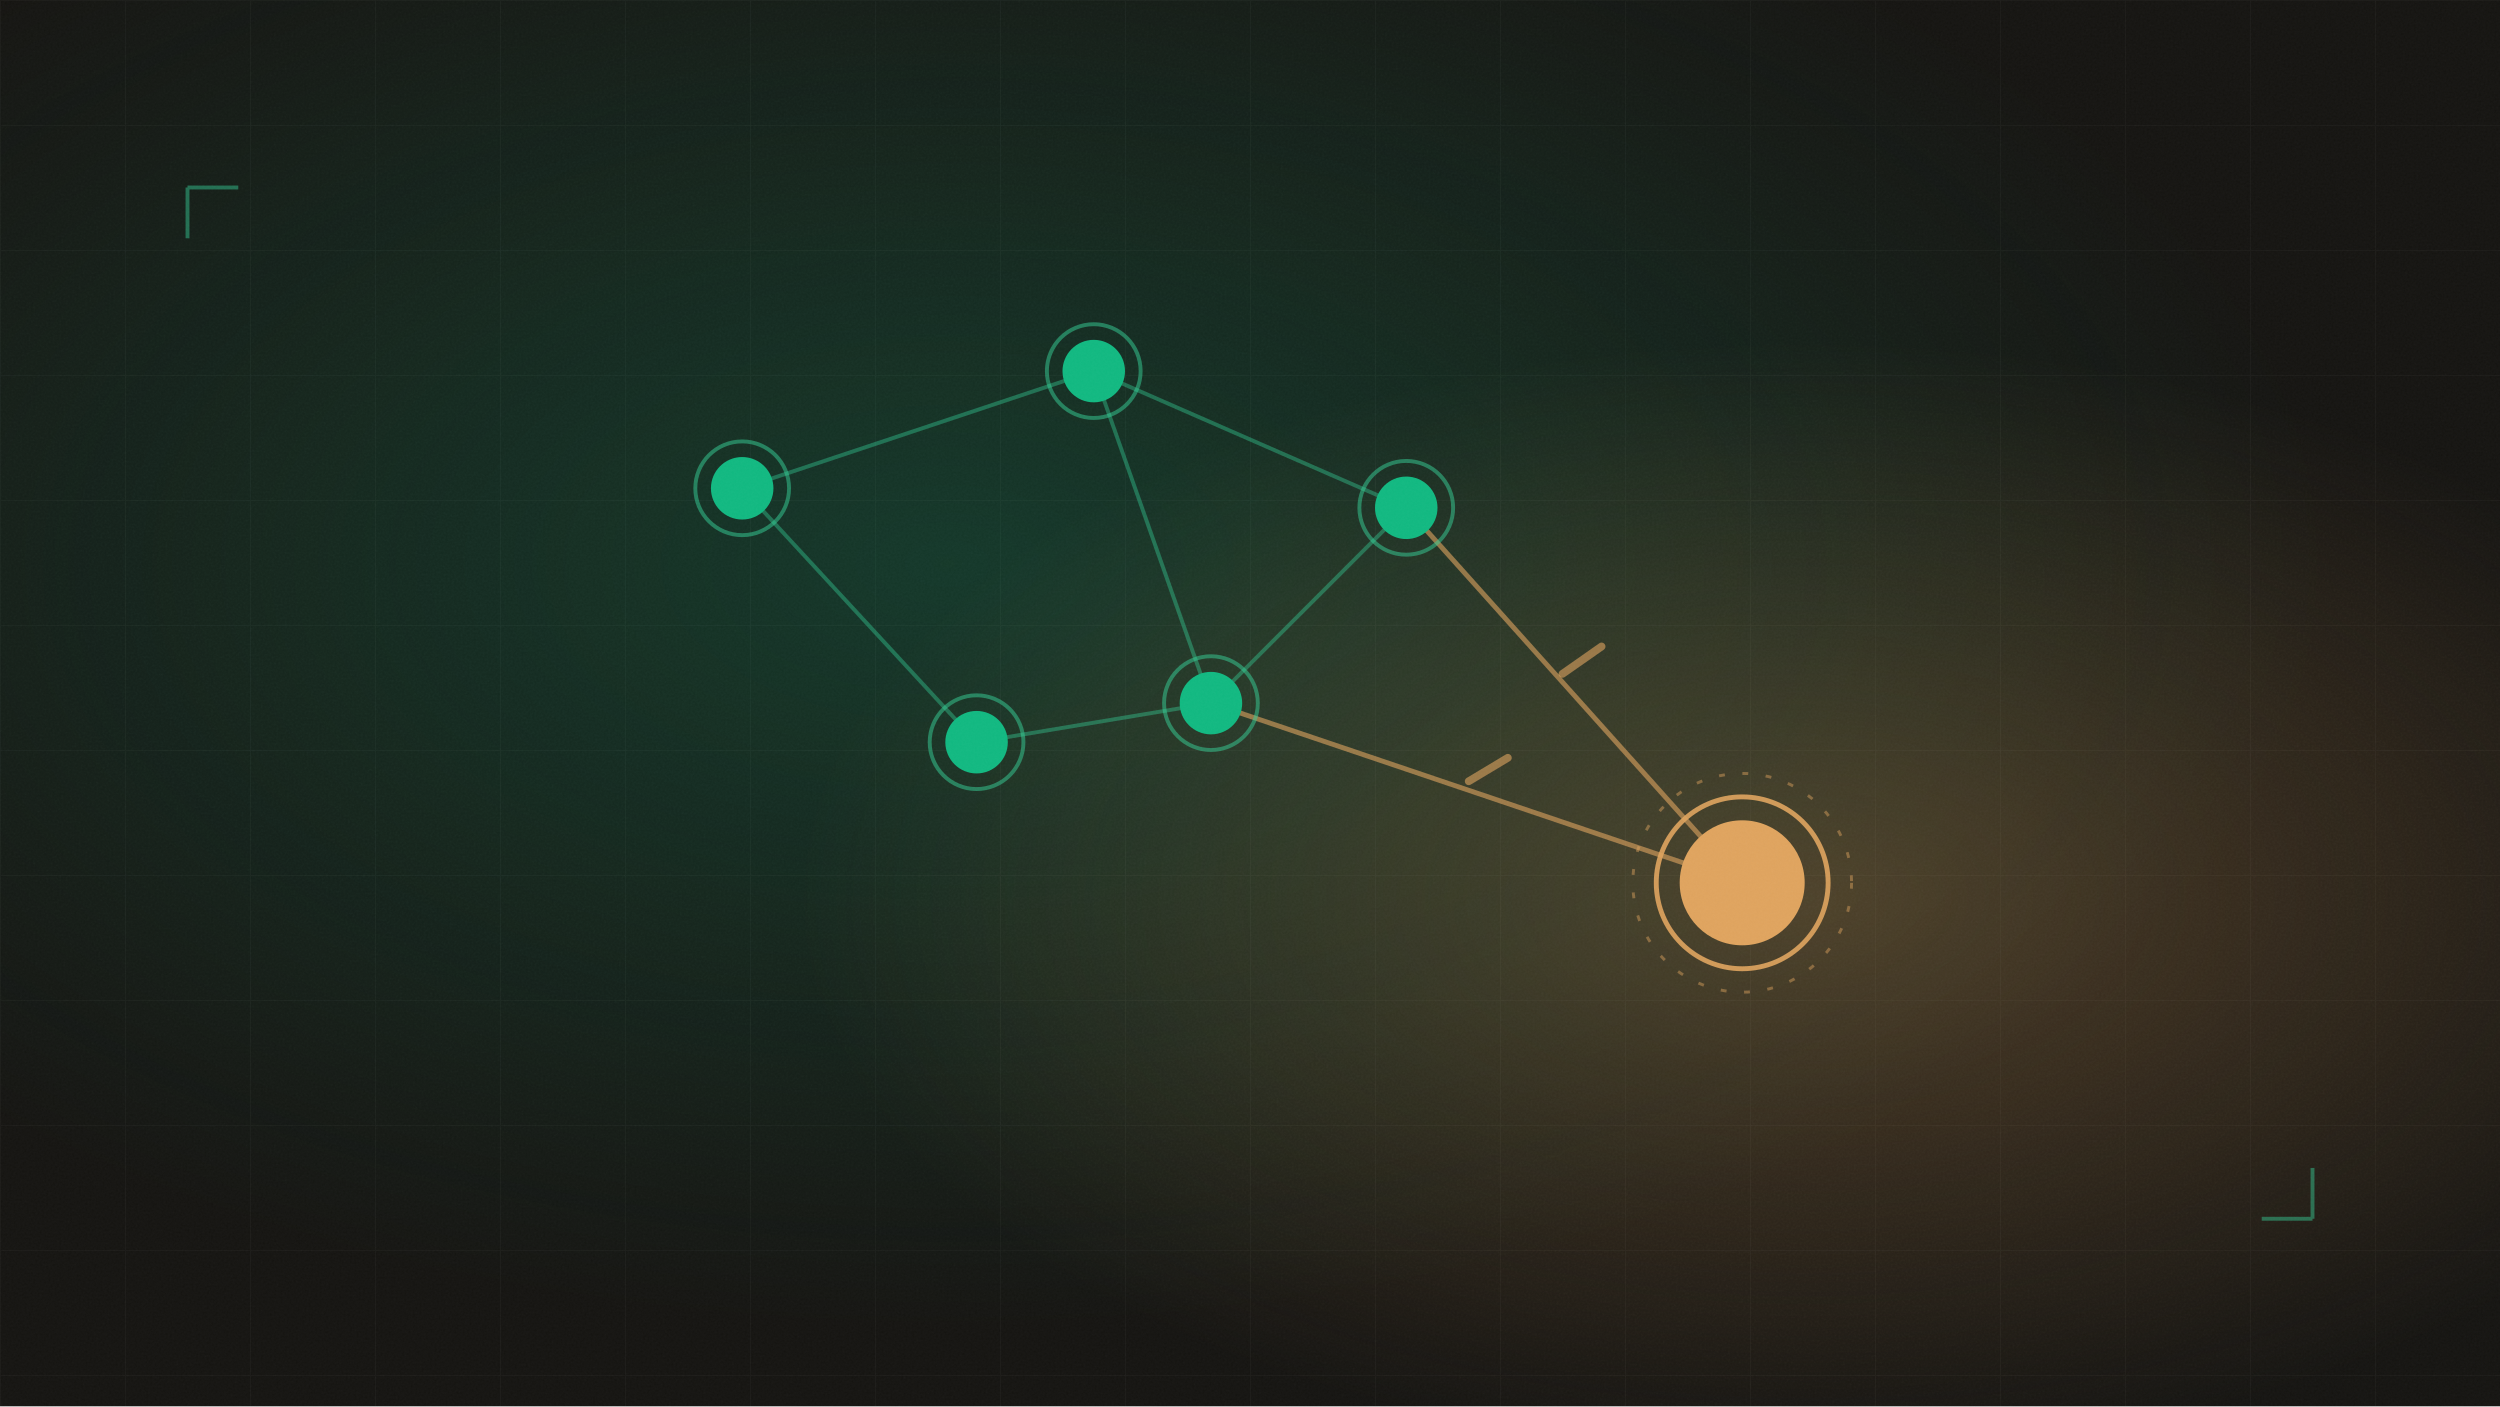
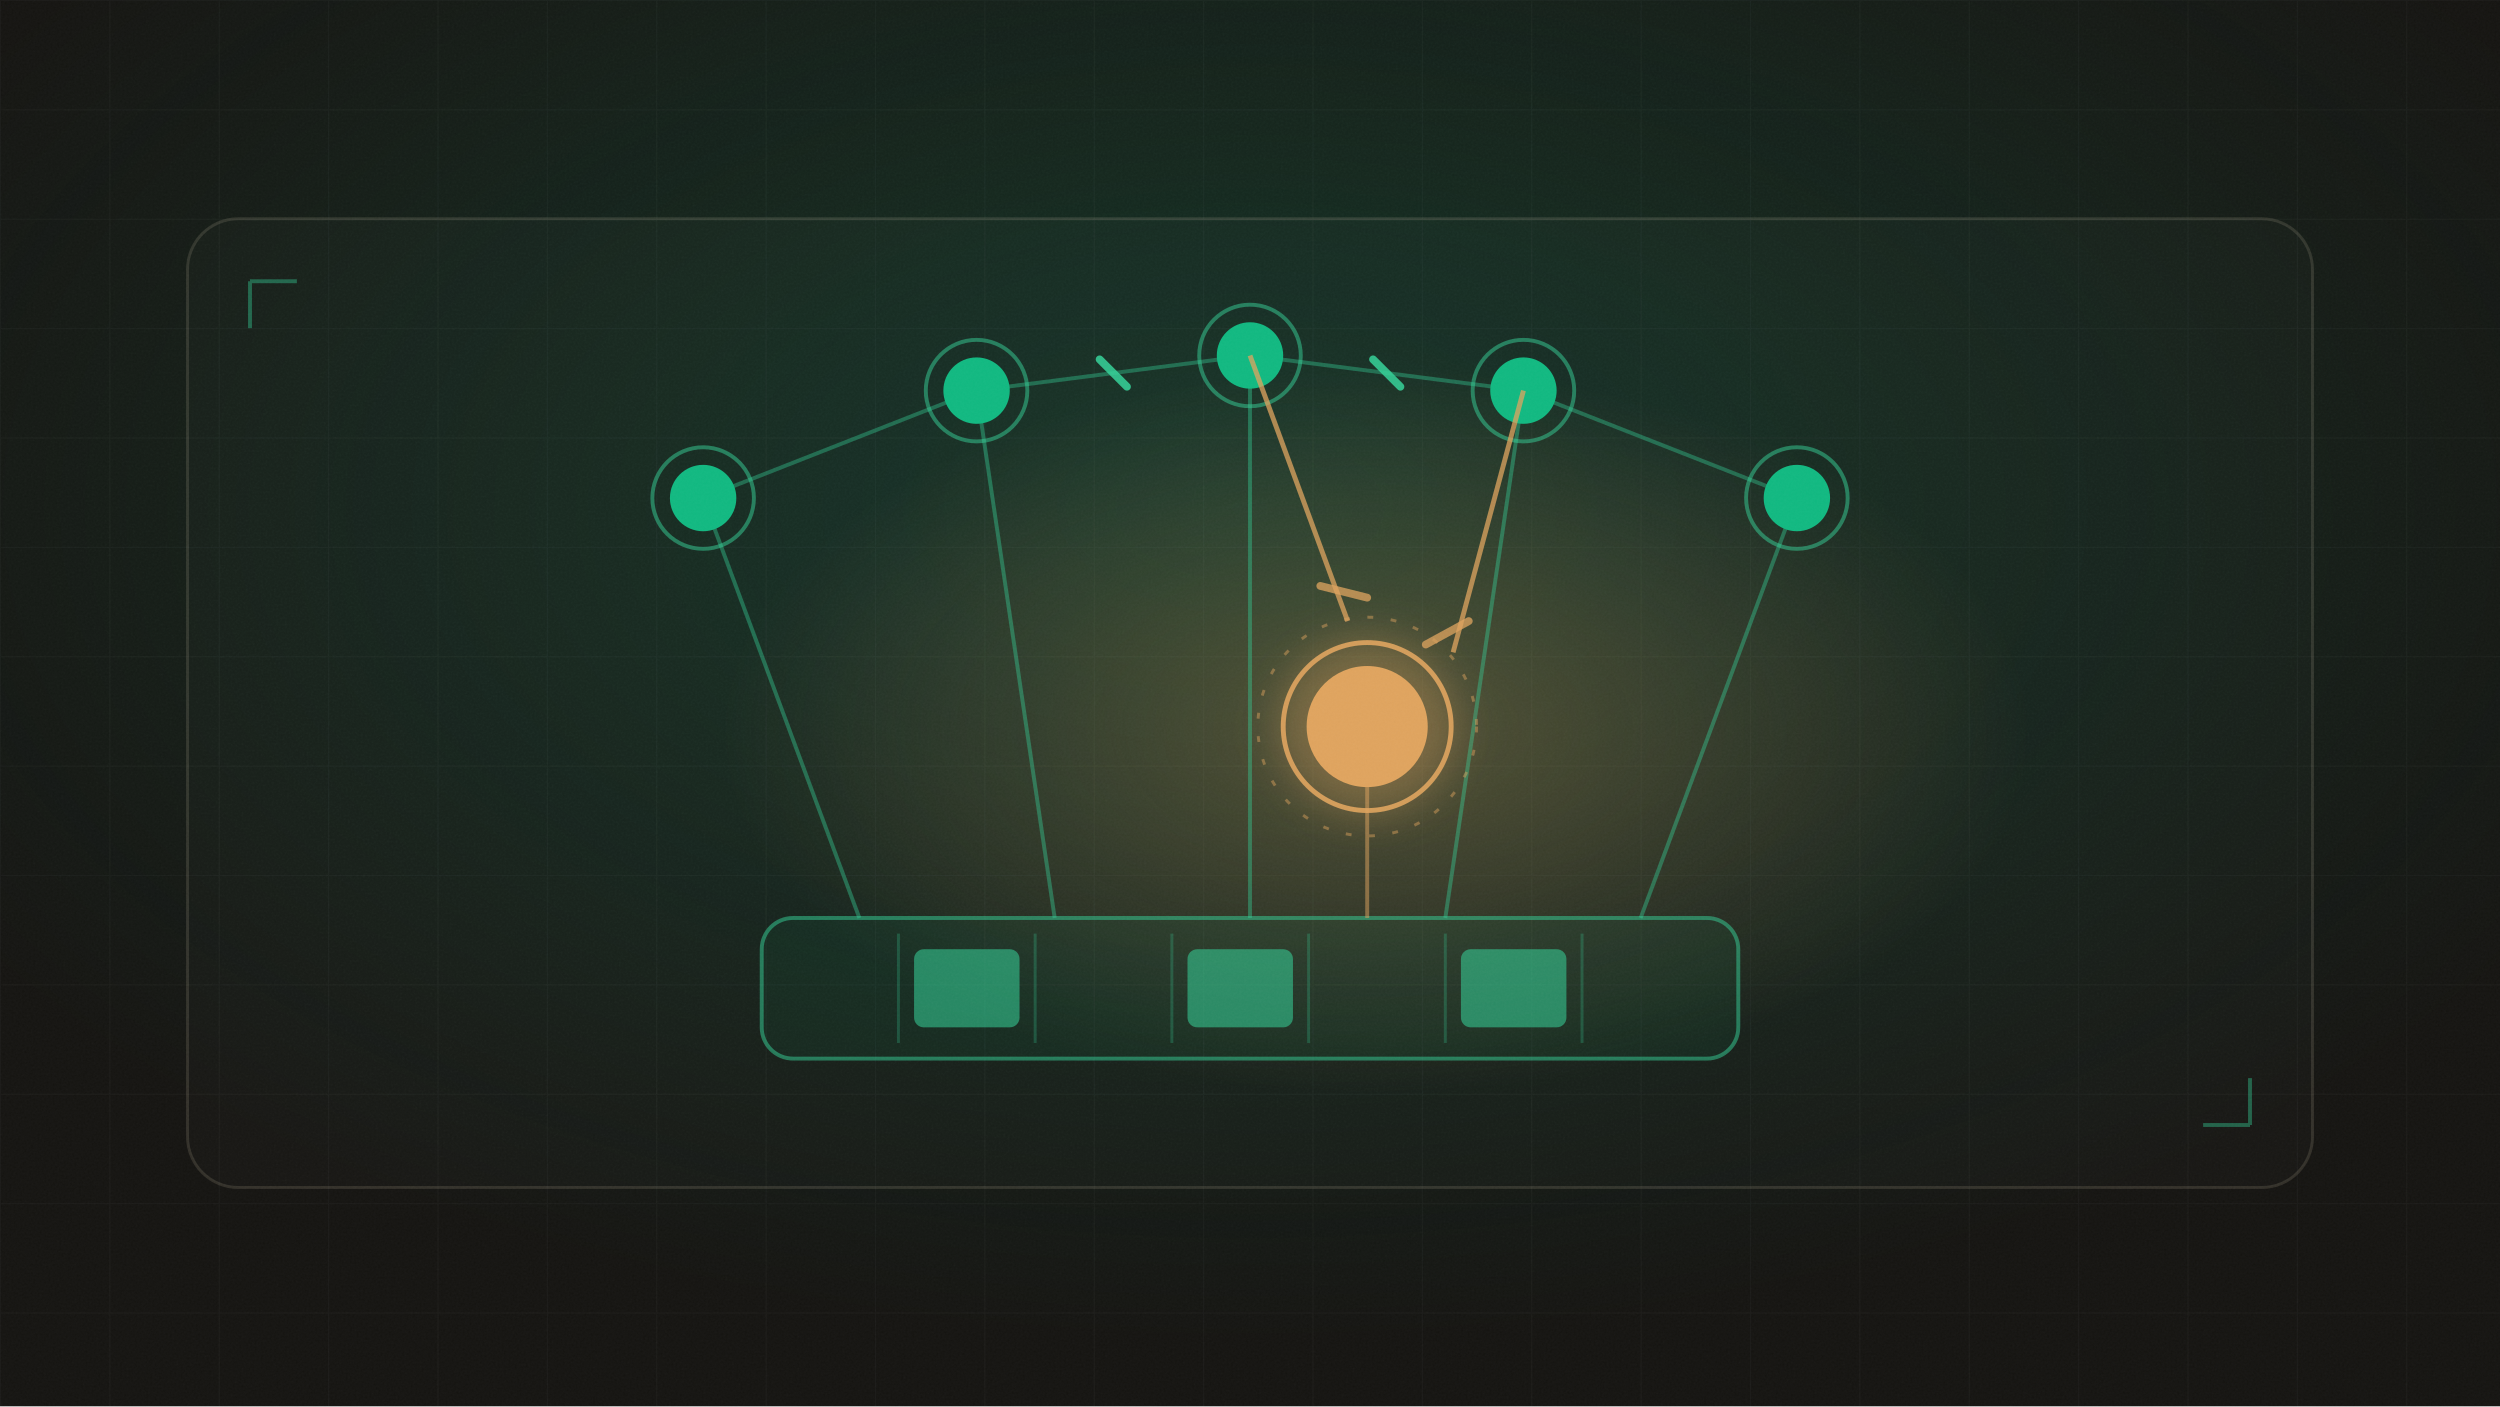
- <svg xmlns="http://www.w3.org/2000/svg" viewBox="0 0 1280 720" width="1280" height="720" role="img" aria-label="Pluribus — a network of language-model agents with one larger, ring-protected dissenting node, Carol">
+ <svg xmlns="http://www.w3.org/2000/svg" viewBox="0 0 1280 720" width="1280" height="720" role="img" aria-label="Pluribus, an arc of language-model agents writing to a shared latent buffer, with stop-signal cross-inhibition and a larger amber dissenter node, Carol, protected by rings">
  <defs>
-     <radialGradient id="p-glow" cx="38%" cy="40%" r="55%">
-       <stop offset="0%" stop-color="#10b981" stop-opacity="0.22" />
+     <radialGradient id="p-glow" cx="50%" cy="36%" r="60%">
+       <stop offset="0%" stop-color="#10b981" stop-opacity="0.20" />
      <stop offset="100%" stop-color="#10b981" stop-opacity="0" />
    </radialGradient>
-     <radialGradient id="p-glow2" cx="72%" cy="64%" r="40%">
-       <stop offset="0%" stop-color="#e0a45e" stop-opacity="0.28" />
+     <radialGradient id="p-glow2" cx="55%" cy="52%" r="26%">
+       <stop offset="0%" stop-color="#e0a45e" stop-opacity="0.30" />
      <stop offset="100%" stop-color="#e0a45e" stop-opacity="0" />
    </radialGradient>
-     <pattern id="p-grid" width="64" height="64" patternUnits="userSpaceOnUse">
-       <path d="M64 0H0V64" fill="none" stroke="#ffffff" stroke-opacity="0.035" stroke-width="1" />
+     <pattern id="p-grid" width="56" height="56" patternUnits="userSpaceOnUse">
+       <path d="M56 0H0V56" fill="none" stroke="#ffffff" stroke-opacity="0.03" stroke-width="1" />
    </pattern>
    <filter id="p-grain">
      <feTurbulence type="fractalNoise" baseFrequency="0.9" numOctaves="2" stitchTiles="stitch" />
      <feColorMatrix type="saturate" values="0" />
+     </filter>
+     <filter id="p-soft" x="-80%" y="-80%" width="260%" height="260%">
+       <feGaussianBlur stdDeviation="10" />
    </filter>
  </defs>
  <rect width="1280" height="720" fill="#141310" />
  <rect width="1280" height="720" fill="url(#p-grid)" />
  <rect width="1280" height="720" fill="url(#p-glow)" />
  <rect width="1280" height="720" fill="url(#p-glow2)" />
-   <g stroke="#34d399" stroke-opacity="0.4" stroke-width="2">
-     <line x1="380" y1="250" x2="560" y2="190" />
-     <line x1="560" y1="190" x2="720" y2="260" />
-     <line x1="380" y1="250" x2="500" y2="380" />
-     <line x1="560" y1="190" x2="620" y2="360" />
-     <line x1="720" y1="260" x2="620" y2="360" />
-     <line x1="500" y1="380" x2="620" y2="360" />
+   <rect x="96" y="112" width="1088" height="496" rx="26" fill="#ffffff" fill-opacity="0.015" stroke="#cdbfa3" stroke-opacity="0.16" stroke-width="1.5" />
+   <g stroke="#34d399" stroke-width="2" stroke-opacity="0.4">
+     <line x1="360" y1="255" x2="440" y2="470" />
+     <line x1="500" y1="200" x2="540" y2="470" />
+     <line x1="640" y1="182" x2="640" y2="470" />
+     <line x1="780" y1="200" x2="740" y2="470" />
+     <line x1="920" y1="255" x2="840" y2="470" />
  </g>
-   <g stroke="#e0a45e" stroke-opacity="0.6" stroke-width="2.5">
-     <line x1="720" y1="260" x2="892" y2="452" />
-     <line x1="620" y1="360" x2="892" y2="452" />
-     <line x1="800" y1="345" x2="820" y2="331" stroke-width="4" stroke-linecap="round" />
-     <line x1="752" y1="400" x2="772" y2="388" stroke-width="4" stroke-linecap="round" />
+   <g stroke="#34d399" stroke-width="2" stroke-opacity="0.38">
+     <line x1="360" y1="255" x2="500" y2="200" />
+     <line x1="500" y1="200" x2="640" y2="182" />
+     <line x1="640" y1="182" x2="780" y2="200" />
+     <line x1="780" y1="200" x2="920" y2="255" />
  </g>
-   <g fill="#10b981">
-     <circle cx="380" cy="250" r="16" />
-     <circle cx="560" cy="190" r="16" />
-     <circle cx="720" cy="260" r="16" />
-     <circle cx="500" cy="380" r="16" />
-     <circle cx="620" cy="360" r="16" />
-   </g>
-   <g fill="none" stroke="#34d399" stroke-opacity="0.5" stroke-width="2">
-     <circle cx="380" cy="250" r="24" />
-     <circle cx="560" cy="190" r="24" />
-     <circle cx="720" cy="260" r="24" />
-     <circle cx="500" cy="380" r="24" />
-     <circle cx="620" cy="360" r="24" />
+   <g stroke="#34d399" stroke-width="4" stroke-linecap="round" stroke-opacity="0.85">
+     <line x1="563" y1="184" x2="577" y2="198" />
+     <line x1="703" y1="184" x2="717" y2="198" />
  </g>
  <g>
-     <circle cx="892" cy="452" r="32" fill="#e0a45e" />
-     <circle cx="892" cy="452" r="44" fill="none" stroke="#e0a45e" stroke-width="2.5" stroke-opacity="0.9" />
-     <circle cx="892" cy="452" r="56" fill="none" stroke="#e0a45e" stroke-width="1.5" stroke-opacity="0.45" stroke-dasharray="3 9" />
+     <rect x="390" y="470" width="500" height="72" rx="16" fill="#10b981" fill-opacity="0.06" stroke="#34d399" stroke-opacity="0.5" stroke-width="2" />
+     <g stroke="#34d399" stroke-opacity="0.25" stroke-width="1.5">
+       <line x1="460" y1="478" x2="460" y2="534" />
+       <line x1="530" y1="478" x2="530" y2="534" />
+       <line x1="600" y1="478" x2="600" y2="534" />
+       <line x1="670" y1="478" x2="670" y2="534" />
+       <line x1="740" y1="478" x2="740" y2="534" />
+       <line x1="810" y1="478" x2="810" y2="534" />
+     </g>
+     <g fill="#34d399" fill-opacity="0.55">
+       <rect x="468" y="486" width="54" height="40" rx="5" />
+       <rect x="608" y="486" width="54" height="40" rx="5" />
+       <rect x="748" y="486" width="54" height="40" rx="5" />
+     </g>
  </g>
-   <g stroke="#34d399" stroke-opacity="0.45" stroke-width="2">
-     <path d="M96 96 h26 M96 96 v26" />
-     <path d="M1184 624 h-26 M1184 624 v-26" />
+   <g>
+     <g fill="#10b981">
+       <circle cx="360" cy="255" r="17" />
+       <circle cx="500" cy="200" r="17" />
+       <circle cx="640" cy="182" r="17" />
+       <circle cx="780" cy="200" r="17" />
+       <circle cx="920" cy="255" r="17" />
+     </g>
+     <g fill="none" stroke="#34d399" stroke-opacity="0.5" stroke-width="2">
+       <circle cx="360" cy="255" r="26" />
+       <circle cx="500" cy="200" r="26" />
+       <circle cx="640" cy="182" r="26" />
+       <circle cx="780" cy="200" r="26" />
+       <circle cx="920" cy="255" r="26" />
+     </g>
+   </g>
+   <g>
+     <line x1="700" y1="372" x2="700" y2="470" stroke="#e0a45e" stroke-width="2" stroke-opacity="0.5" />
+     <g stroke="#e0a45e" stroke-opacity="0.75" stroke-width="2.5">
+       <line x1="640" y1="182" x2="690" y2="318" />
+       <line x1="780" y1="200" x2="744" y2="334" />
+       <line x1="676" y1="300" x2="700" y2="306" stroke-width="4" stroke-linecap="round" />
+       <line x1="752" y1="318" x2="730" y2="330" stroke-width="4" stroke-linecap="round" />
+     </g>
+     <circle cx="700" cy="372" r="46" fill="#e0a45e" filter="url(#p-soft)" opacity="0.3" />
+     <circle cx="700" cy="372" r="31" fill="#e0a45e" />
+     <circle cx="700" cy="372" r="43" fill="none" stroke="#e0a45e" stroke-width="2.5" stroke-opacity="0.9" />
+     <circle cx="700" cy="372" r="56" fill="none" stroke="#e0a45e" stroke-width="1.5" stroke-opacity="0.45" stroke-dasharray="3 9" />
+   </g>
+   <g stroke="#34d399" stroke-opacity="0.4" stroke-width="2">
+     <path d="M128 144 h24 M128 144 v24" />
+     <path d="M1152 576 h-24 M1152 576 v-24" />
  </g>
  <rect width="1280" height="720" filter="url(#p-grain)" opacity="0.05" />
</svg>
